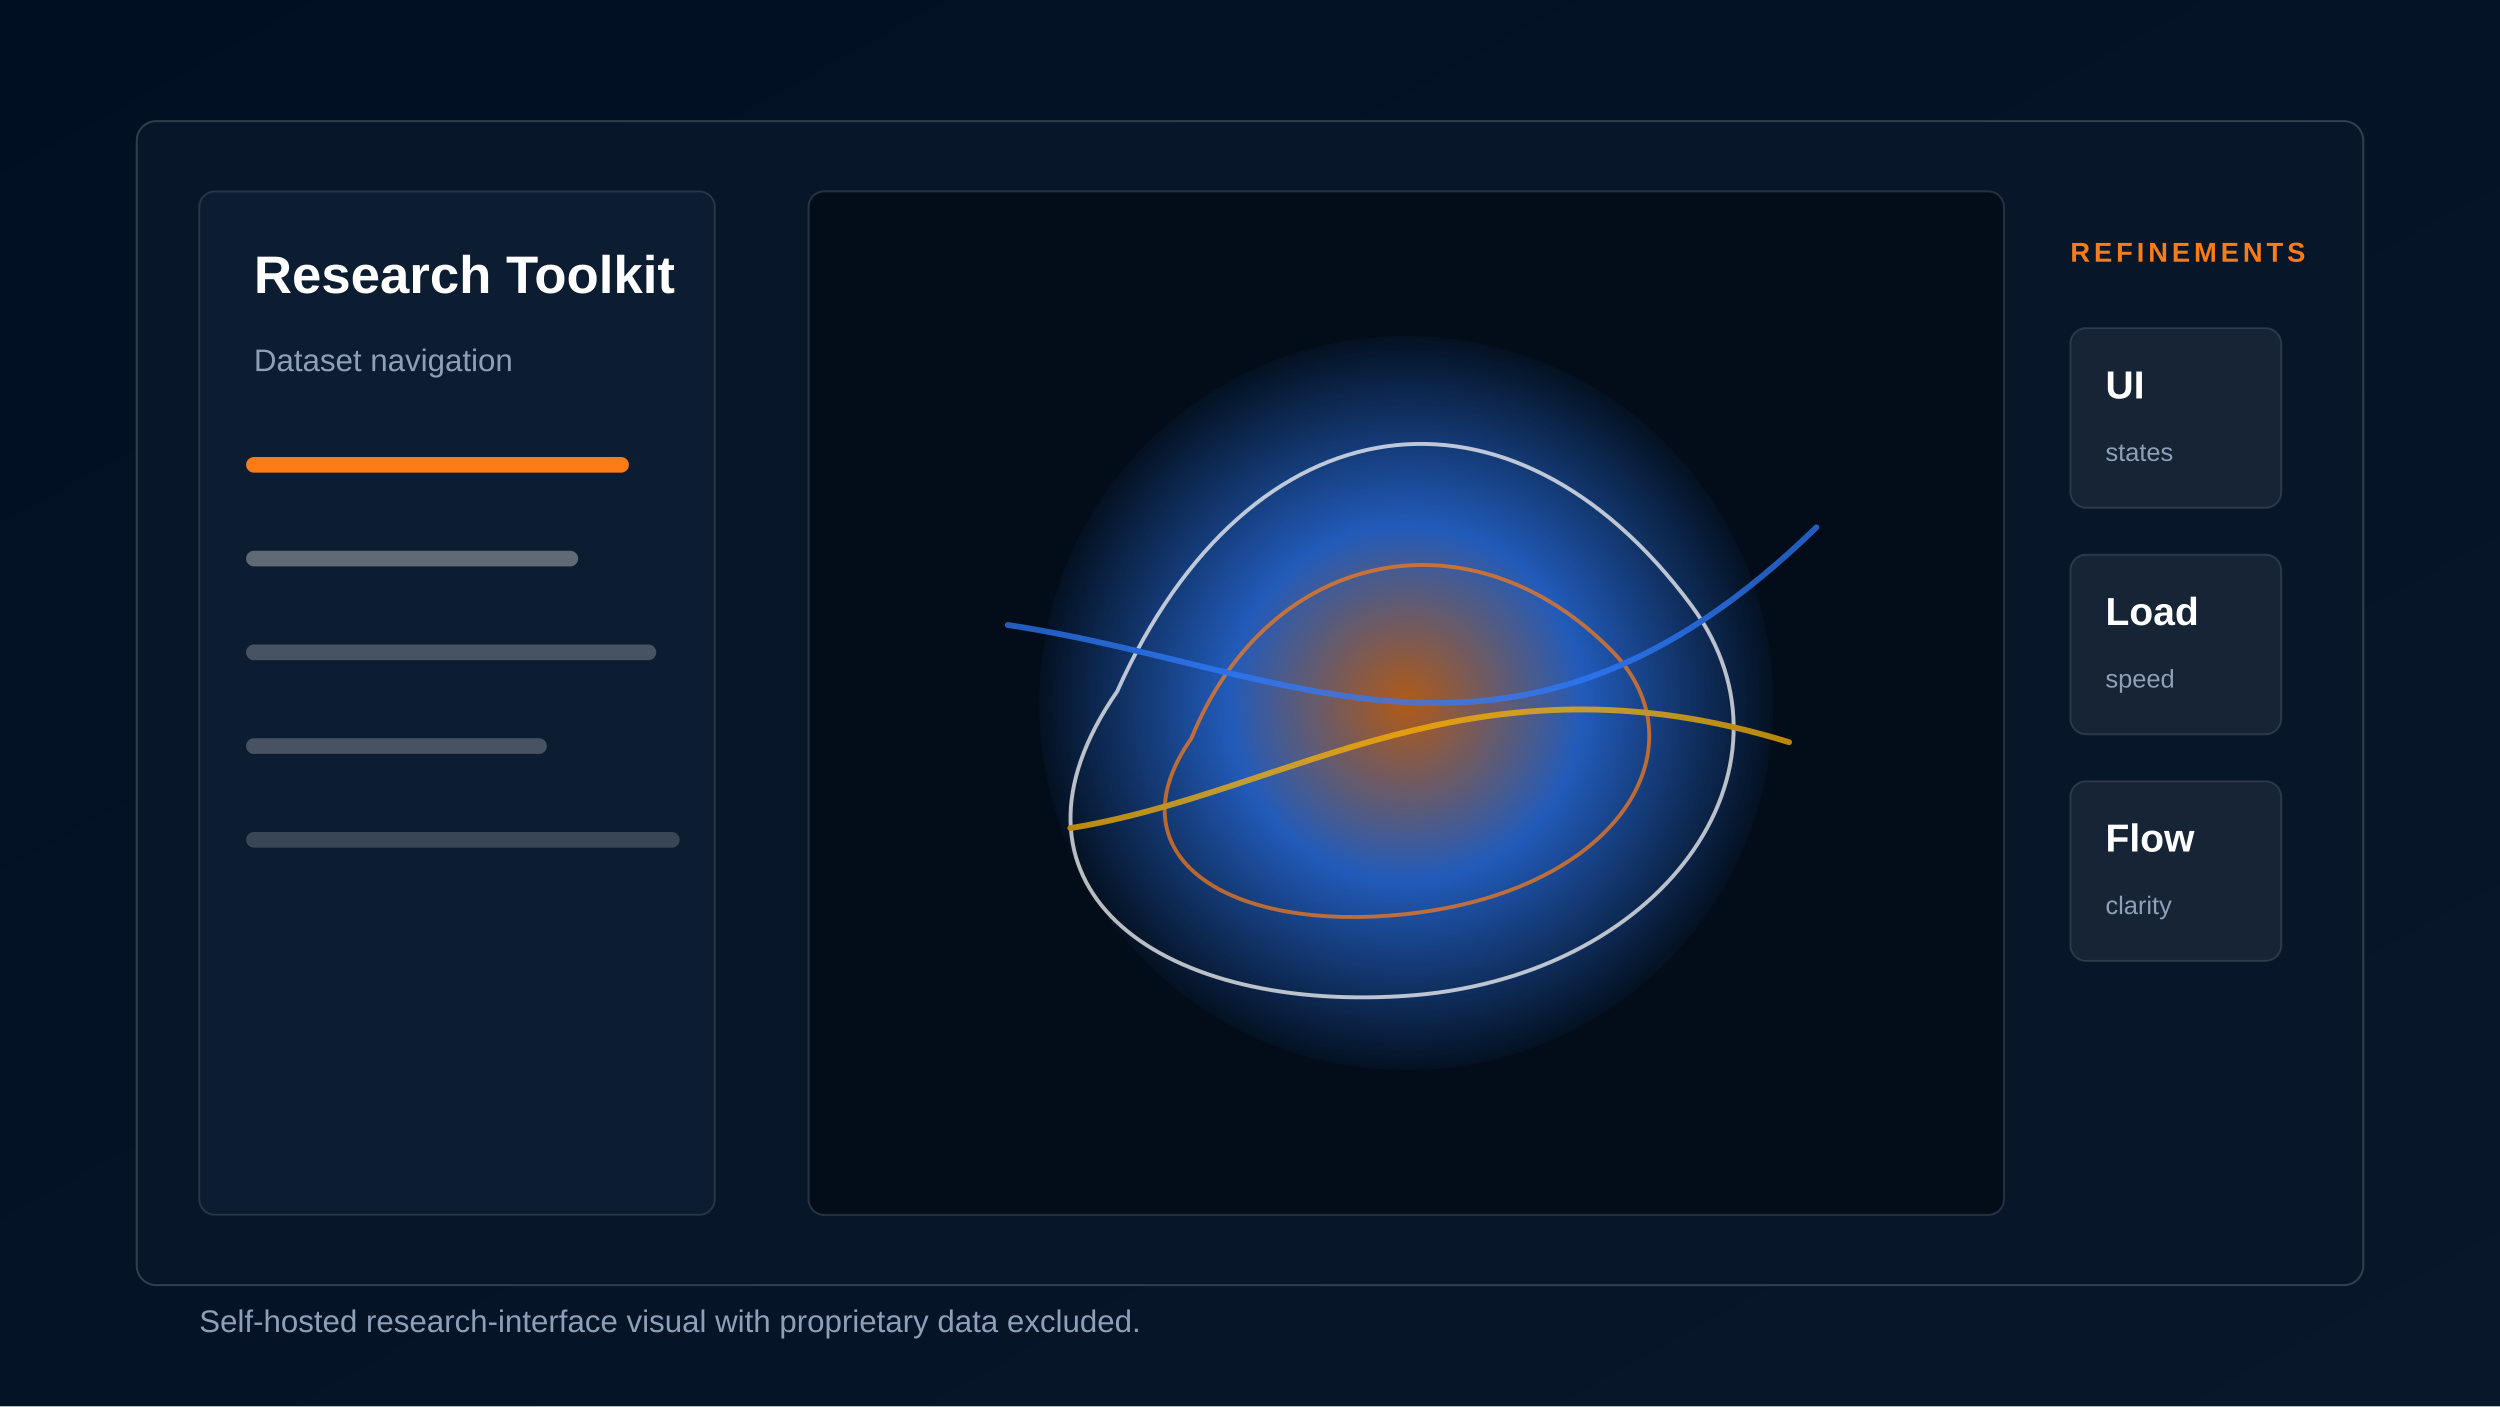
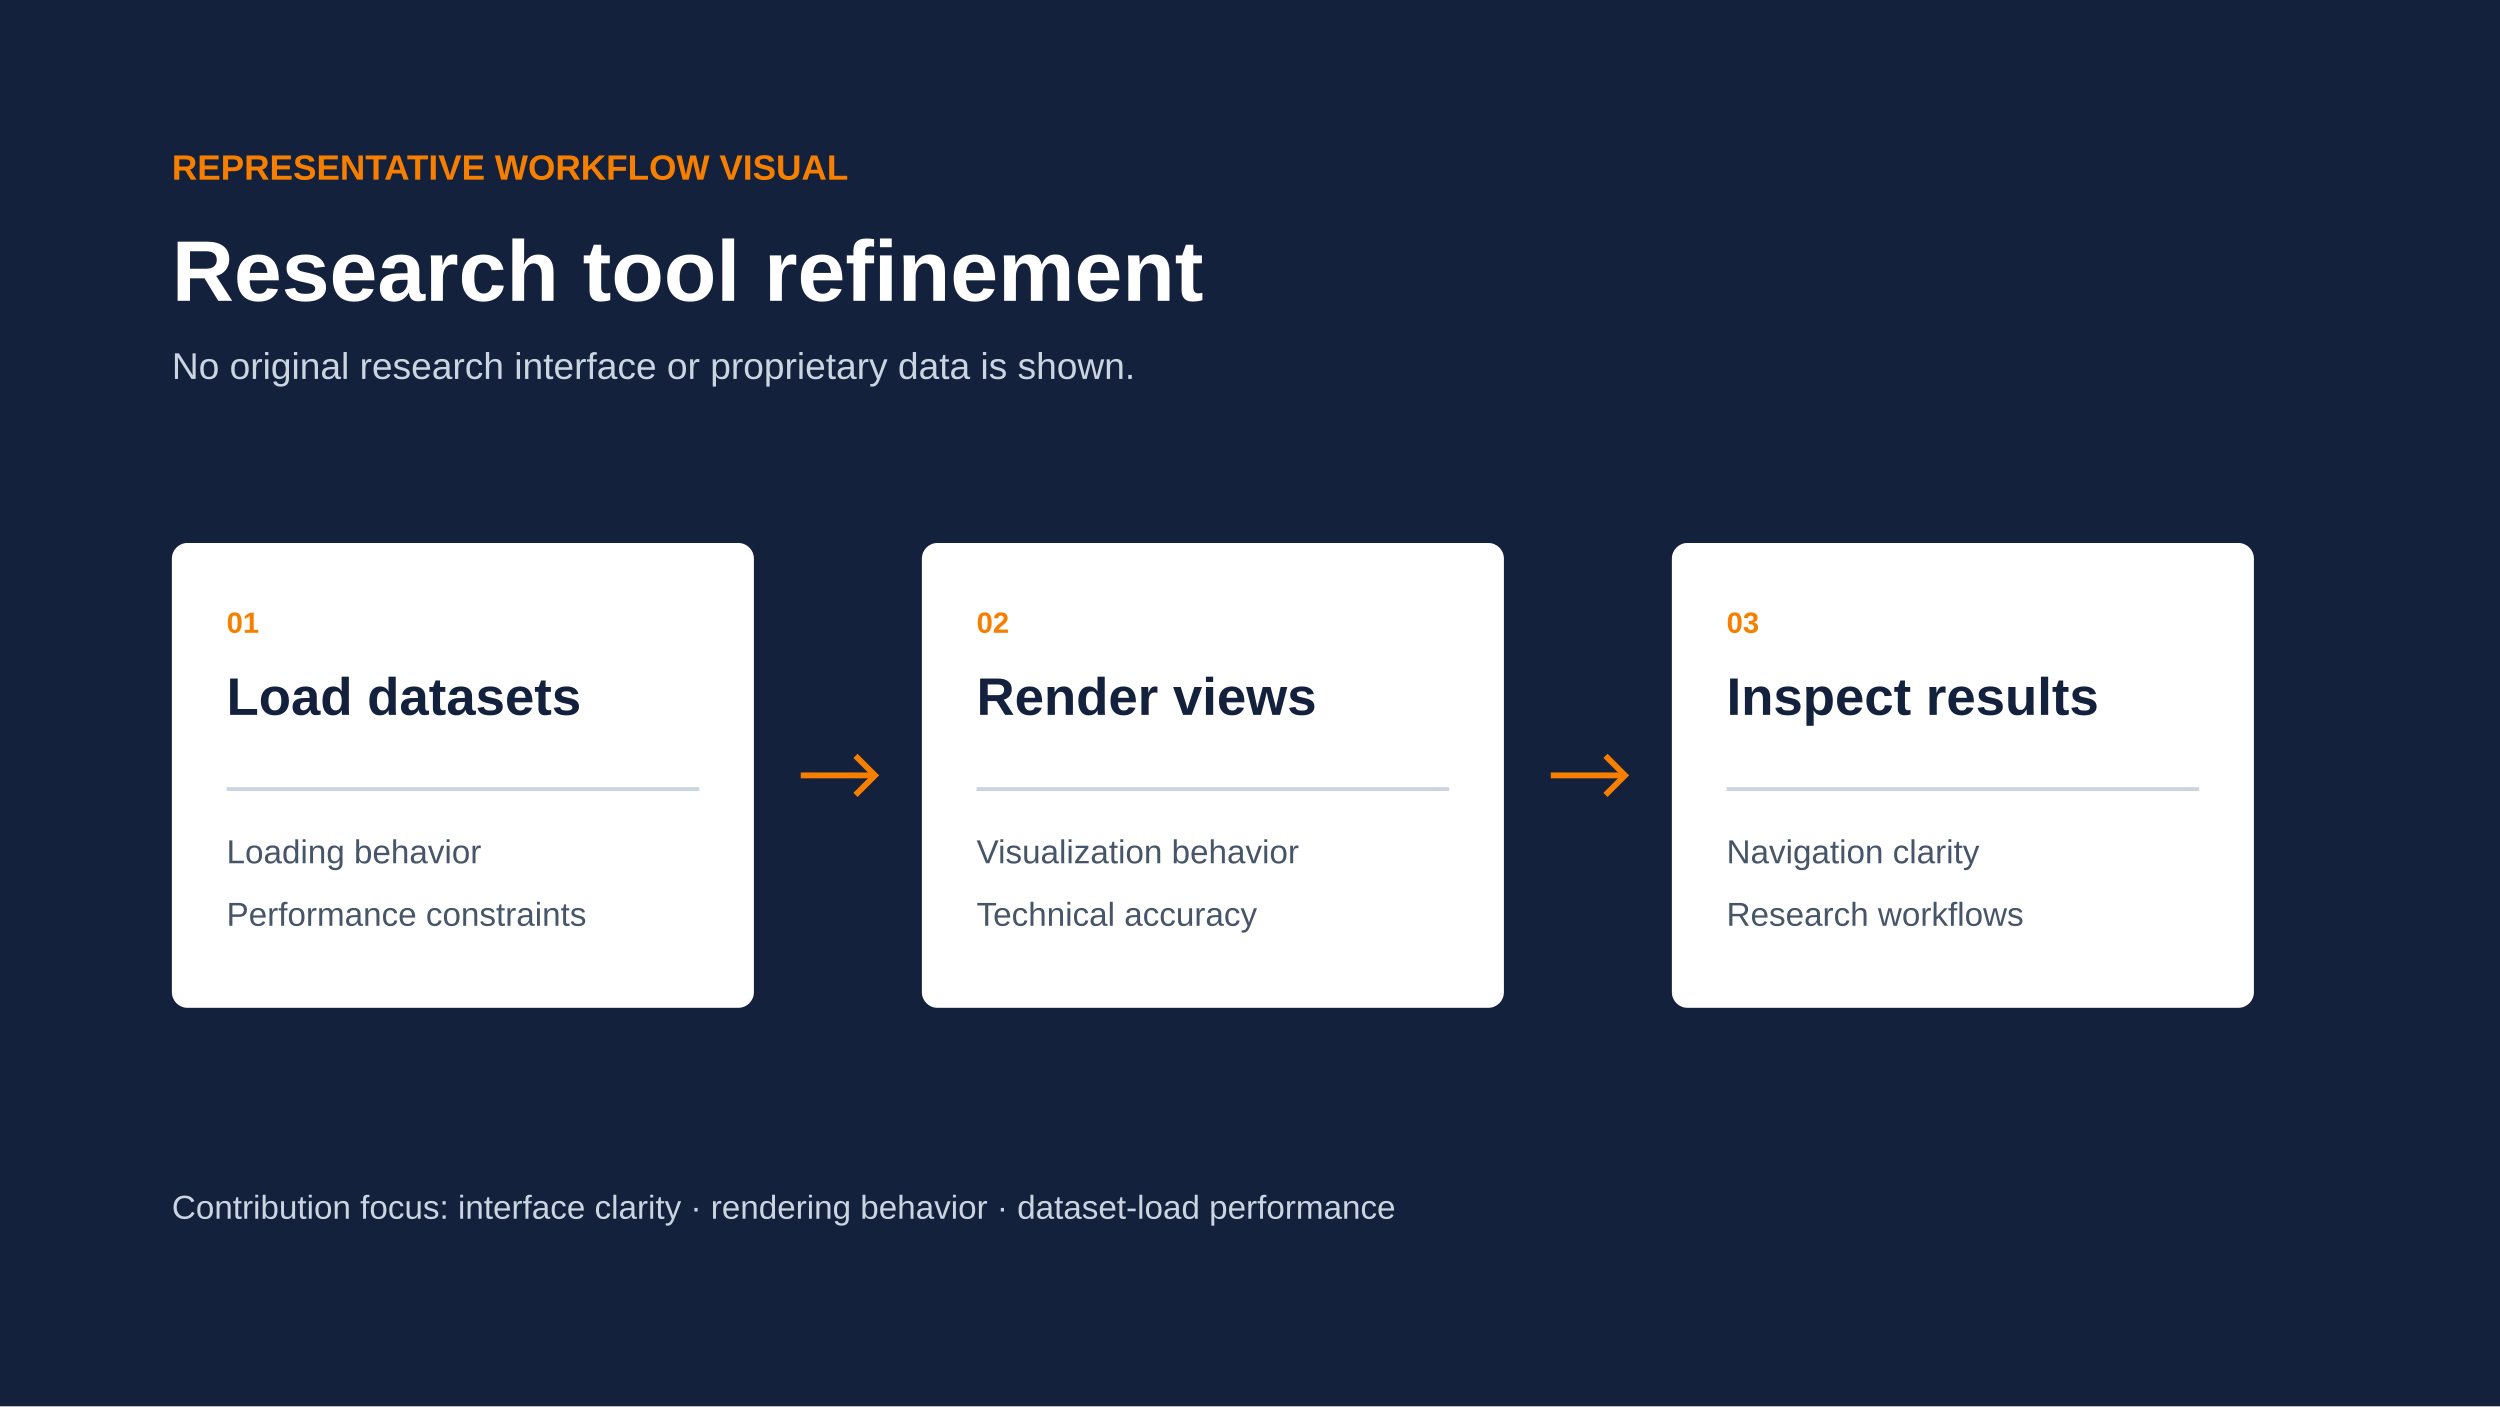
<svg xmlns="http://www.w3.org/2000/svg" width="1280" height="720" viewBox="0 0 1280 720" role="img" aria-labelledby="title desc">
-   <defs>
-     <radialGradient id="signal" cx="50%" cy="50%" r="50%">
-       <stop offset="0" stop-color="#fb7b16" />
-       <stop offset=".48" stop-color="#2f7cff" />
-       <stop offset="1" stop-color="#031225" />
-     </radialGradient>
-     <linearGradient id="bg" x1="0" x2="1" y1="0" y2="1">
-       <stop offset="0" stop-color="#000f21" />
-       <stop offset="1" stop-color="#09172a" />
-     </linearGradient>
-   </defs>
-   <rect width="1280" height="720" fill="url(#bg)" />
-   <rect x="70" y="62" width="1140" height="596" rx="10" fill="#071628" stroke="rgba(255,255,255,.18)" />
-   <rect x="102" y="98" width="264" height="524" rx="8" fill="#0d1d31" stroke="rgba(255,255,255,.12)" />
-   <text x="130" y="150" fill="#ffffff" font-family="Arial, sans-serif" font-size="27" font-weight="800">Research Toolkit</text>
-   <text x="130" y="190" fill="#8da0b8" font-family="Arial, sans-serif" font-size="16">Dataset navigation</text>
-   <g transform="translate(130 238)" stroke-linecap="round">
-     <path d="M0 0H188" stroke="#fb7b16" stroke-width="8" />
-     <path d="M0 48H162" stroke="rgba(255,255,255,.34)" stroke-width="8" />
-     <path d="M0 96H202" stroke="rgba(255,255,255,.24)" stroke-width="8" />
-     <path d="M0 144H146" stroke="rgba(255,255,255,.24)" stroke-width="8" />
-     <path d="M0 192H214" stroke="rgba(255,255,255,.18)" stroke-width="8" />
+   <rect width="1280" height="720" fill="#14213D" />
+   <text x="88" y="92" fill="#F77F00" font-family="Arial, sans-serif" font-size="18" font-weight="700">REPRESENTATIVE WORKFLOW VISUAL</text>
+   <text x="88" y="154" fill="#FFFFFF" font-family="Arial, sans-serif" font-size="44" font-weight="700">Research tool refinement</text>
+   <text x="88" y="194" fill="#CBD5E1" font-family="Arial, sans-serif" font-size="19">No original research interface or proprietary data is shown.</text>
+   <g transform="translate(88 278)">
+     <rect width="298" height="238" rx="8" fill="#FFFFFF" />
+     <text x="28" y="46" fill="#F77F00" font-family="Arial, sans-serif" font-size="15" font-weight="700">01</text>
+     <text x="28" y="88" fill="#14213D" font-family="Arial, sans-serif" font-size="27" font-weight="700">Load datasets</text>
+     <path d="M28 126H270" stroke="#CBD5E1" stroke-width="2" />
+     <text x="28" y="164" fill="#475569" font-family="Arial, sans-serif" font-size="17">Loading behavior</text>
+     <text x="28" y="196" fill="#475569" font-family="Arial, sans-serif" font-size="17">Performance constraints</text>
  </g>
-   <rect x="414" y="98" width="612" height="524" rx="8" fill="#030c19" stroke="rgba(255,255,255,.14)" />
-   <circle cx="720" cy="360" r="188" fill="url(#signal)" opacity=".7" />
-   <g fill="none" opacity=".72" stroke-linecap="round">
-     <path d="M572 354 C640 202 774 186 866 310 C928 394 850 502 718 510 C590 518 504 452 572 354Z" stroke="#ffffff" stroke-width="2" />
-     <path d="M610 378 C650 280 754 260 826 334 C872 382 830 456 720 468 C628 478 568 438 610 378Z" stroke="#fb7b16" stroke-width="2" />
-     <path d="M548 424 C660 406 754 330 916 380" stroke="#ffb703" stroke-width="3" />
-     <path d="M516 320 C662 342 776 420 930 270" stroke="#2f7cff" stroke-width="3" />
+   <path d="M410 397H448" stroke="#F77F00" stroke-width="3" />
+   <path d="M438 387L448 397L438 407" fill="none" stroke="#F77F00" stroke-width="3" />
+   <g transform="translate(472 278)">
+     <rect width="298" height="238" rx="8" fill="#FFFFFF" />
+     <text x="28" y="46" fill="#F77F00" font-family="Arial, sans-serif" font-size="15" font-weight="700">02</text>
+     <text x="28" y="88" fill="#14213D" font-family="Arial, sans-serif" font-size="27" font-weight="700">Render views</text>
+     <path d="M28 126H270" stroke="#CBD5E1" stroke-width="2" />
+     <text x="28" y="164" fill="#475569" font-family="Arial, sans-serif" font-size="17">Visualization behavior</text>
+     <text x="28" y="196" fill="#475569" font-family="Arial, sans-serif" font-size="17">Technical accuracy</text>
  </g>
-   <g transform="translate(1060 134)">
-     <text fill="#fb7b16" font-family="Arial, sans-serif" font-size="14" font-weight="800" letter-spacing="2">REFINEMENTS</text>
-     <rect y="34" width="108" height="92" rx="8" fill="rgba(255,255,255,.06)" stroke="rgba(255,255,255,.12)" />
-     <text x="18" y="70" fill="#ffffff" font-family="Arial, sans-serif" font-size="20" font-weight="800">UI</text>
-     <text x="18" y="102" fill="#8da0b8" font-family="Arial, sans-serif" font-size="13">states</text>
-     <rect y="150" width="108" height="92" rx="8" fill="rgba(255,255,255,.06)" stroke="rgba(255,255,255,.12)" />
-     <text x="18" y="186" fill="#ffffff" font-family="Arial, sans-serif" font-size="20" font-weight="800">Load</text>
-     <text x="18" y="218" fill="#8da0b8" font-family="Arial, sans-serif" font-size="13">speed</text>
-     <rect y="266" width="108" height="92" rx="8" fill="rgba(255,255,255,.06)" stroke="rgba(255,255,255,.12)" />
-     <text x="18" y="302" fill="#ffffff" font-family="Arial, sans-serif" font-size="20" font-weight="800">Flow</text>
-     <text x="18" y="334" fill="#8da0b8" font-family="Arial, sans-serif" font-size="13">clarity</text>
+   <path d="M794 397H832" stroke="#F77F00" stroke-width="3" />
+   <path d="M822 387L832 397L822 407" fill="none" stroke="#F77F00" stroke-width="3" />
+   <g transform="translate(856 278)">
+     <rect width="298" height="238" rx="8" fill="#FFFFFF" />
+     <text x="28" y="46" fill="#F77F00" font-family="Arial, sans-serif" font-size="15" font-weight="700">03</text>
+     <text x="28" y="88" fill="#14213D" font-family="Arial, sans-serif" font-size="27" font-weight="700">Inspect results</text>
+     <path d="M28 126H270" stroke="#CBD5E1" stroke-width="2" />
+     <text x="28" y="164" fill="#475569" font-family="Arial, sans-serif" font-size="17">Navigation clarity</text>
+     <text x="28" y="196" fill="#475569" font-family="Arial, sans-serif" font-size="17">Research workflows</text>
  </g>
-   <text x="102" y="682" fill="#8da0b8" font-family="Arial, sans-serif" font-size="16">Self-hosted research-interface visual with proprietary data excluded.</text>
+   <text x="88" y="624" fill="#CBD5E1" font-family="Arial, sans-serif" font-size="17">Contribution focus: interface clarity · rendering behavior · dataset-load performance</text>
</svg>
